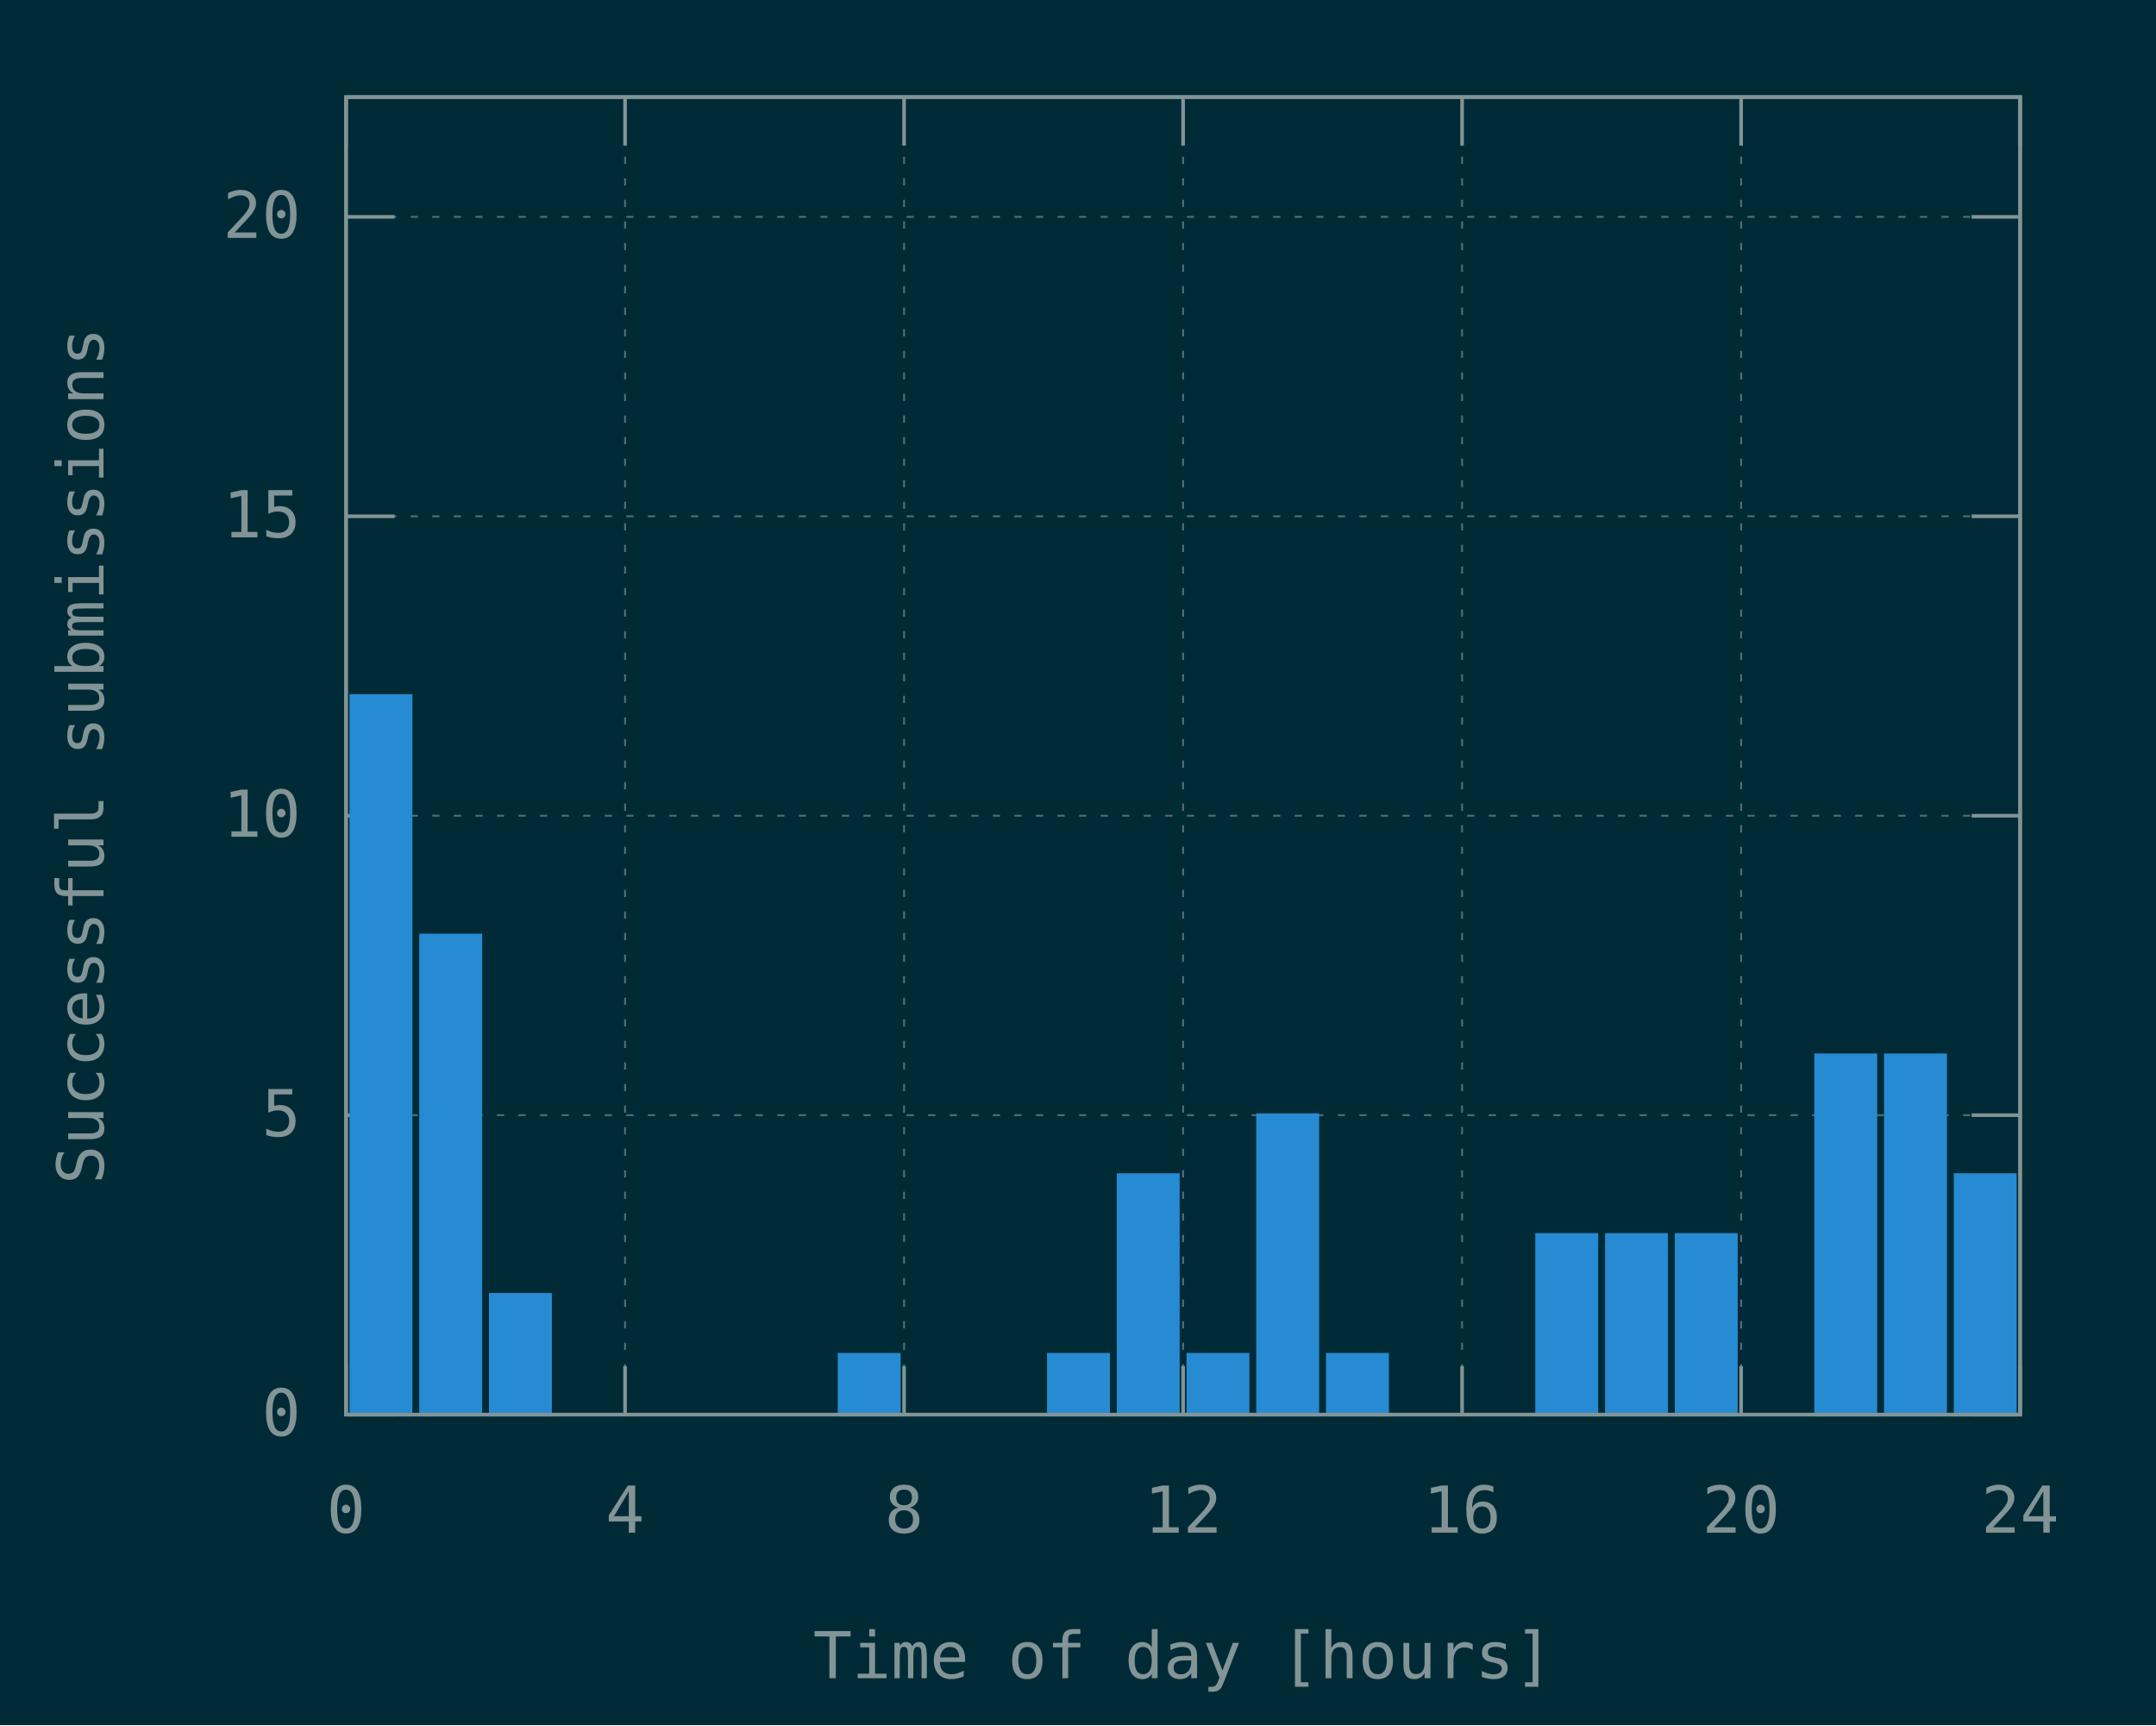
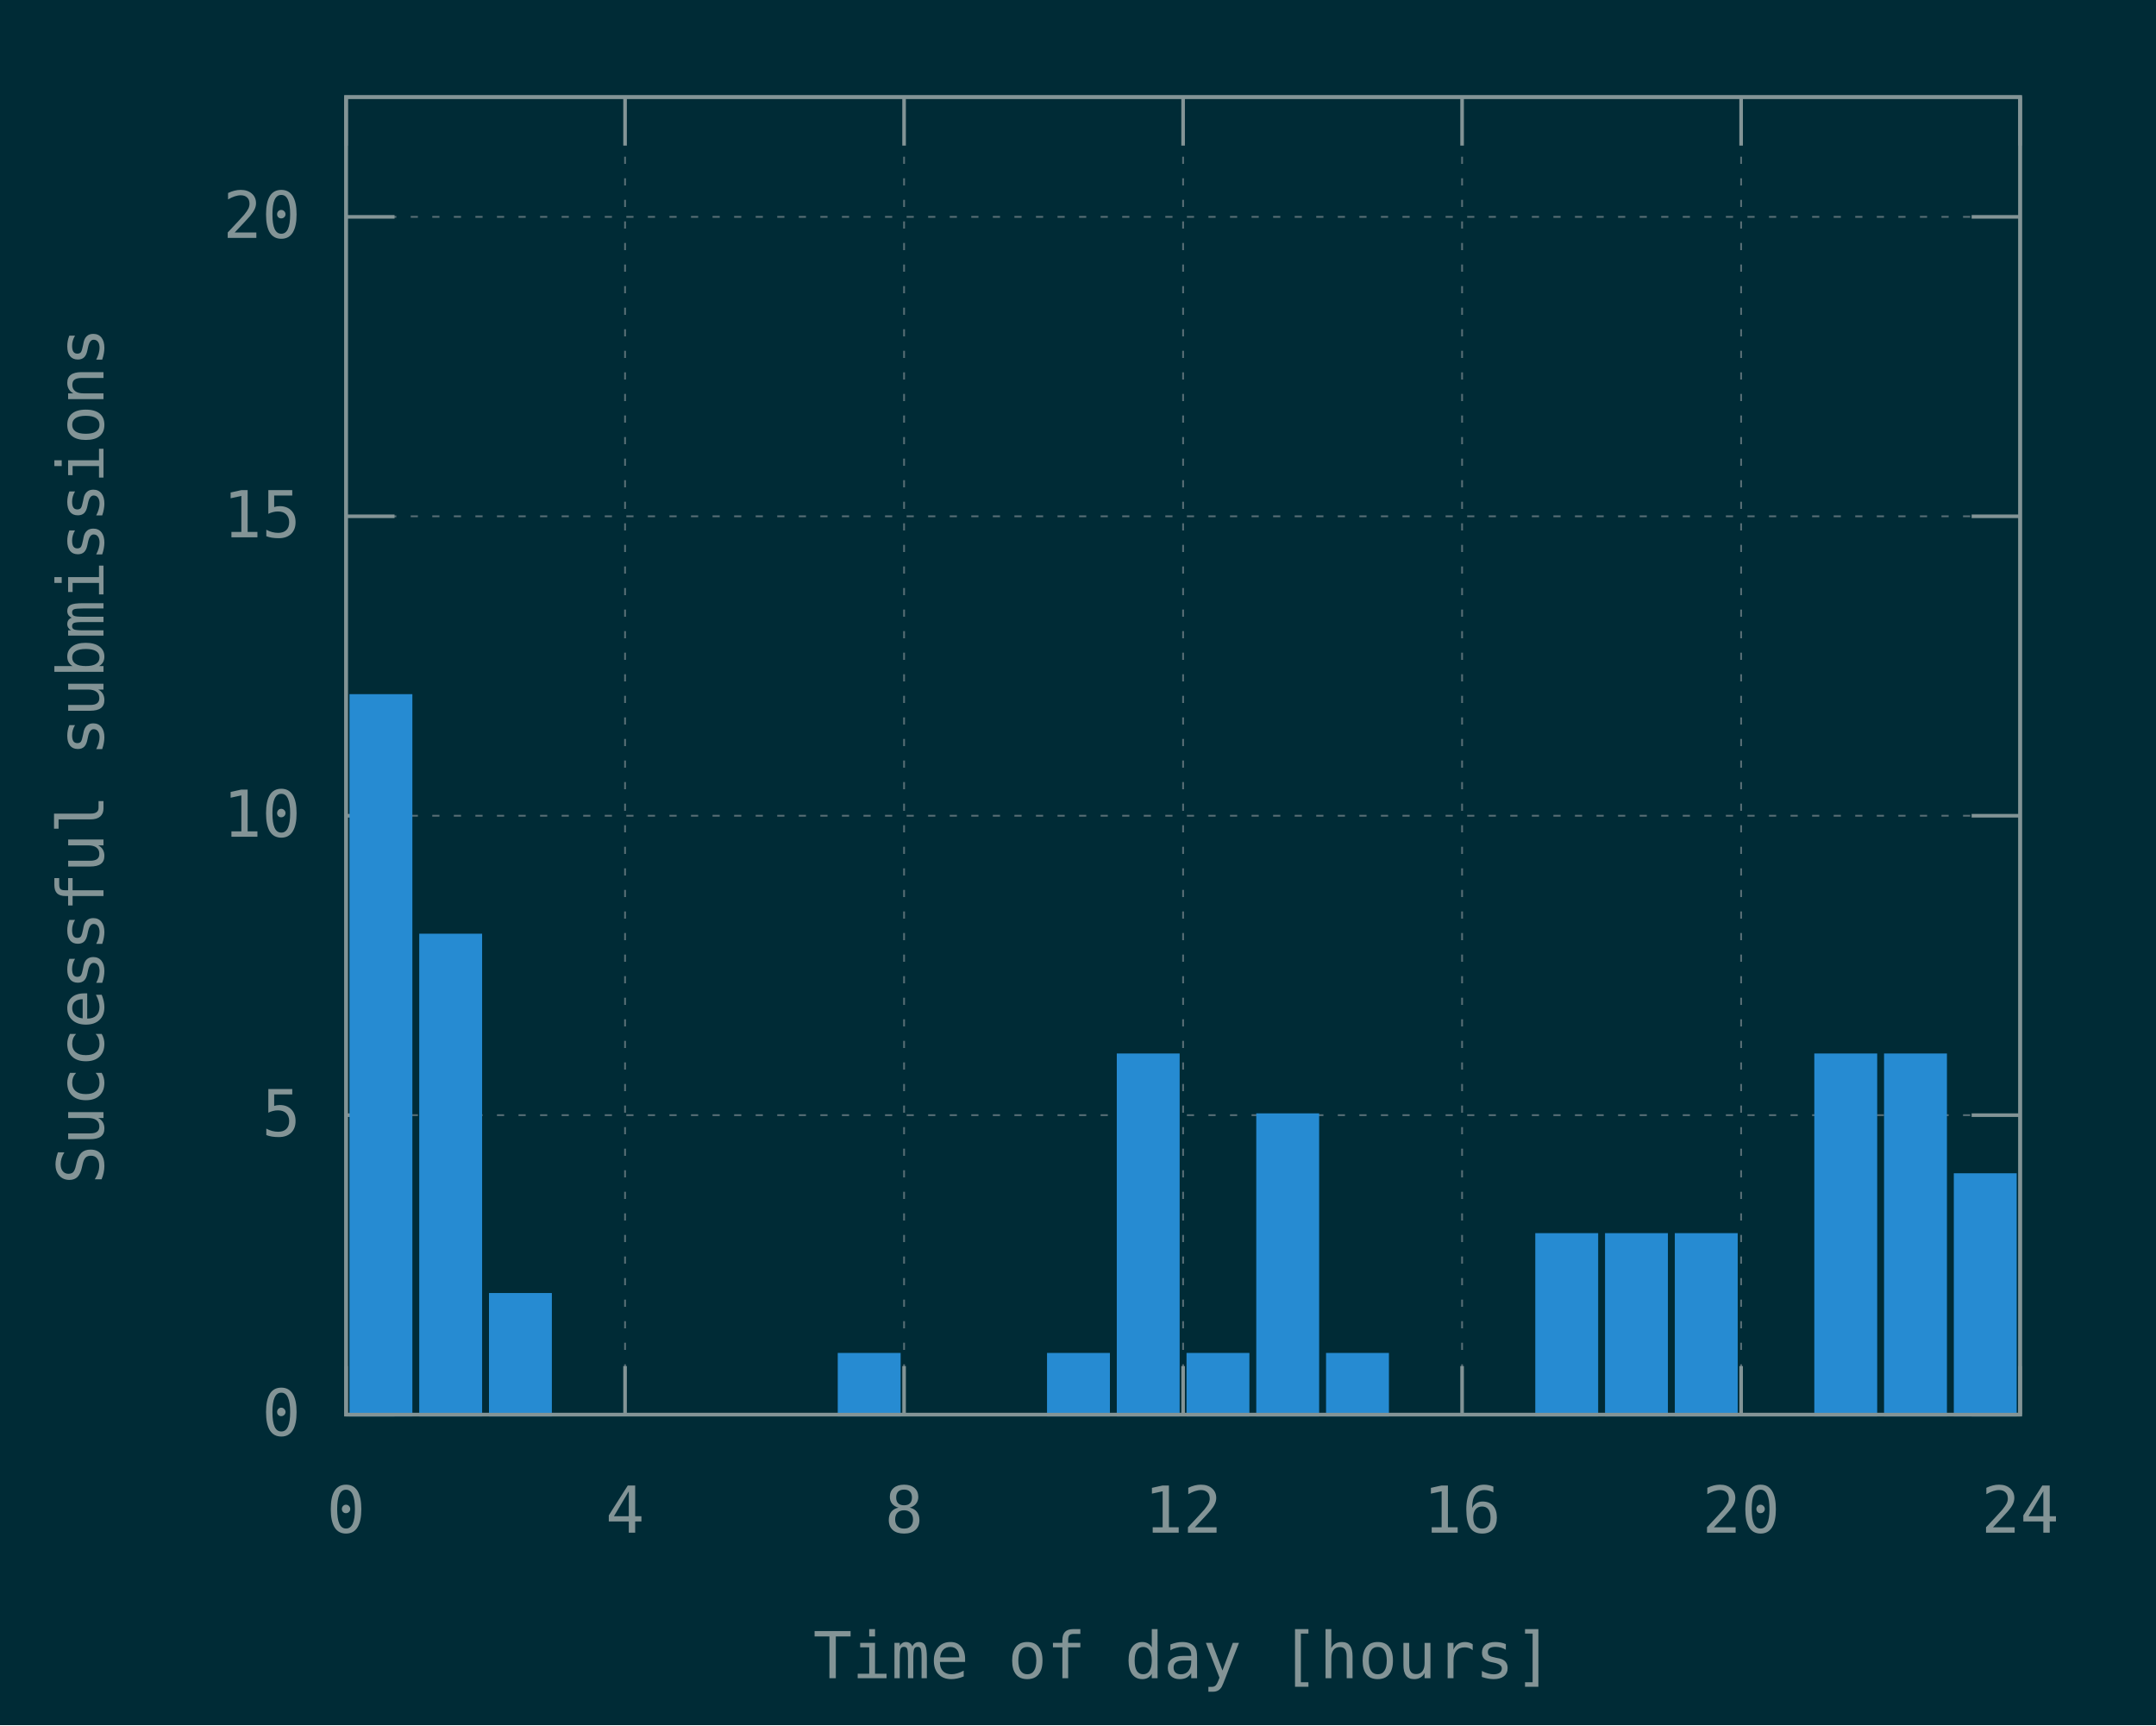
<svg xmlns="http://www.w3.org/2000/svg" xmlns:xlink="http://www.w3.org/1999/xlink" width="600" height="480" viewBox="0 0 600 480">
  <g id="gnuplot_canvas">
    <rect x="0" y="0" width="600" height="480" fill="#002b36" />
    <defs>
      <circle id="gpDot" r="0.5" stroke-width="0.5" stroke="currentColor" />
      <path id="gpPt0" stroke-width="0.148" stroke="currentColor" d="M-1,0 h2 M0,-1 v2" />
      <path id="gpPt1" stroke-width="0.148" stroke="currentColor" d="M-1,-1 L1,1 M1,-1 L-1,1" />
      <path id="gpPt2" stroke-width="0.148" stroke="currentColor" d="M-1,0 L1,0 M0,-1 L0,1 M-1,-1 L1,1 M-1,1 L1,-1" />
      <rect id="gpPt3" stroke-width="0.148" stroke="currentColor" x="-1" y="-1" width="2" height="2" />
      <rect id="gpPt4" stroke-width="0.148" stroke="currentColor" fill="currentColor" x="-1" y="-1" width="2" height="2" />
      <circle id="gpPt5" stroke-width="0.148" stroke="currentColor" cx="0" cy="0" r="1" />
      <use xlink:href="#gpPt5" id="gpPt6" fill="currentColor" stroke="none" />
      <path id="gpPt7" stroke-width="0.148" stroke="currentColor" d="M0,-1.33 L-1.33,0.67 L1.33,0.67 z" />
      <use xlink:href="#gpPt7" id="gpPt8" fill="currentColor" stroke="none" />
      <use xlink:href="#gpPt7" id="gpPt9" stroke="currentColor" transform="rotate(180)" />
      <use xlink:href="#gpPt9" id="gpPt10" fill="currentColor" stroke="none" />
      <use xlink:href="#gpPt3" id="gpPt11" stroke="currentColor" transform="rotate(45)" />
      <use xlink:href="#gpPt11" id="gpPt12" fill="currentColor" stroke="none" />
      <path id="gpPt13" stroke-width="0.148" stroke="currentColor" d="M0,1.330 L1.265,0.411 L0.782,-1.067 L-0.782,-1.076 L-1.265,0.411 z" />
      <use xlink:href="#gpPt13" id="gpPt14" fill="currentColor" stroke="none" />
      <filter id="textbox" filterUnits="objectBoundingBox" x="0" y="0" height="1" width="1">
        <feFlood flood-color="#002B36" flood-opacity="1" result="bgnd" />
        <feComposite in="SourceGraphic" in2="bgnd" operator="atop" />
      </filter>
      <filter id="greybox" filterUnits="objectBoundingBox" x="0" y="0" height="1" width="1">
        <feFlood flood-color="lightgrey" flood-opacity="1" result="grey" />
        <feComposite in="SourceGraphic" in2="grey" operator="atop" />
      </filter>
    </defs>
    <g fill="none" color="#002B36" stroke="currentColor" stroke-width="1.00" stroke-linecap="butt" stroke-linejoin="miter">
</g>
    <g fill="none" color="black" stroke="currentColor" stroke-width="1.00" stroke-linecap="butt" stroke-linejoin="miter">
</g>
    <g fill="none" color="black" stroke="rgb(131, 148, 150)" stroke-width="0.50" stroke-linecap="butt" stroke-linejoin="miter">
</g>
    <g fill="none" color="gray" stroke="currentColor" stroke-width="0.50" stroke-linecap="butt" stroke-linejoin="miter">
      <path stroke="rgb( 88, 110, 117)" stroke-dasharray="2,4" class="gridline" d="M96.30,393.60 L562.19,393.60  " />
    </g>
    <g fill="none" color="gray" stroke="rgb( 88, 110, 117)" stroke-width="1.00" stroke-linecap="butt" stroke-linejoin="miter">
</g>
    <g fill="none" color="black" stroke="currentColor" stroke-width="1.00" stroke-linecap="butt" stroke-linejoin="miter">
      <path stroke="rgb(131, 148, 150)" d="M96.30,393.60 L109.80,393.60 M562.19,393.60 L548.69,393.60  " />
      <g transform="translate(83.70,399.45)" stroke="none" fill="rgb(131,148,150)" font-family="Inconsolata" font-size="18.00" text-anchor="end">
        <text>
          <tspan font-family="Inconsolata"> 0</tspan>
        </text>
      </g>
    </g>
    <g fill="none" color="black" stroke="currentColor" stroke-width="1.00" stroke-linecap="butt" stroke-linejoin="miter">
</g>
    <g fill="none" color="black" stroke="rgb(131, 148, 150)" stroke-width="0.50" stroke-linecap="butt" stroke-linejoin="miter">
</g>
    <g fill="none" color="gray" stroke="currentColor" stroke-width="0.50" stroke-linecap="butt" stroke-linejoin="miter">
      <path stroke="rgb( 88, 110, 117)" stroke-dasharray="2,4" class="gridline" d="M96.30,310.28 L562.19,310.28  " />
    </g>
    <g fill="none" color="gray" stroke="rgb( 88, 110, 117)" stroke-width="1.00" stroke-linecap="butt" stroke-linejoin="miter">
</g>
    <g fill="none" color="black" stroke="currentColor" stroke-width="1.00" stroke-linecap="butt" stroke-linejoin="miter">
      <path stroke="rgb(131, 148, 150)" d="M96.30,310.28 L109.80,310.28 M562.19,310.28 L548.69,310.28  " />
      <g transform="translate(83.70,316.13)" stroke="none" fill="rgb(131,148,150)" font-family="Inconsolata" font-size="18.00" text-anchor="end">
        <text>
          <tspan font-family="Inconsolata"> 5</tspan>
        </text>
      </g>
    </g>
    <g fill="none" color="black" stroke="currentColor" stroke-width="1.00" stroke-linecap="butt" stroke-linejoin="miter">
</g>
    <g fill="none" color="black" stroke="rgb(131, 148, 150)" stroke-width="0.50" stroke-linecap="butt" stroke-linejoin="miter">
</g>
    <g fill="none" color="gray" stroke="currentColor" stroke-width="0.50" stroke-linecap="butt" stroke-linejoin="miter">
      <path stroke="rgb( 88, 110, 117)" stroke-dasharray="2,4" class="gridline" d="M96.30,226.97 L562.19,226.97  " />
    </g>
    <g fill="none" color="gray" stroke="rgb( 88, 110, 117)" stroke-width="1.00" stroke-linecap="butt" stroke-linejoin="miter">
</g>
    <g fill="none" color="black" stroke="currentColor" stroke-width="1.00" stroke-linecap="butt" stroke-linejoin="miter">
      <path stroke="rgb(131, 148, 150)" d="M96.30,226.97 L109.80,226.97 M562.19,226.97 L548.69,226.97  " />
      <g transform="translate(83.70,232.82)" stroke="none" fill="rgb(131,148,150)" font-family="Inconsolata" font-size="18.00" text-anchor="end">
        <text>
          <tspan font-family="Inconsolata"> 10</tspan>
        </text>
      </g>
    </g>
    <g fill="none" color="black" stroke="currentColor" stroke-width="1.00" stroke-linecap="butt" stroke-linejoin="miter">
</g>
    <g fill="none" color="black" stroke="rgb(131, 148, 150)" stroke-width="0.50" stroke-linecap="butt" stroke-linejoin="miter">
</g>
    <g fill="none" color="gray" stroke="currentColor" stroke-width="0.50" stroke-linecap="butt" stroke-linejoin="miter">
      <path stroke="rgb( 88, 110, 117)" stroke-dasharray="2,4" class="gridline" d="M96.30,143.65 L562.19,143.65  " />
    </g>
    <g fill="none" color="gray" stroke="rgb( 88, 110, 117)" stroke-width="1.00" stroke-linecap="butt" stroke-linejoin="miter">
</g>
    <g fill="none" color="black" stroke="currentColor" stroke-width="1.00" stroke-linecap="butt" stroke-linejoin="miter">
      <path stroke="rgb(131, 148, 150)" d="M96.30,143.65 L109.80,143.65 M562.19,143.65 L548.69,143.65  " />
      <g transform="translate(83.70,149.50)" stroke="none" fill="rgb(131,148,150)" font-family="Inconsolata" font-size="18.00" text-anchor="end">
        <text>
          <tspan font-family="Inconsolata"> 15</tspan>
        </text>
      </g>
    </g>
    <g fill="none" color="black" stroke="currentColor" stroke-width="1.00" stroke-linecap="butt" stroke-linejoin="miter">
</g>
    <g fill="none" color="black" stroke="rgb(131, 148, 150)" stroke-width="0.50" stroke-linecap="butt" stroke-linejoin="miter">
</g>
    <g fill="none" color="gray" stroke="currentColor" stroke-width="0.50" stroke-linecap="butt" stroke-linejoin="miter">
      <path stroke="rgb( 88, 110, 117)" stroke-dasharray="2,4" class="gridline" d="M96.30,60.34 L562.19,60.34  " />
    </g>
    <g fill="none" color="gray" stroke="rgb( 88, 110, 117)" stroke-width="1.00" stroke-linecap="butt" stroke-linejoin="miter">
</g>
    <g fill="none" color="black" stroke="currentColor" stroke-width="1.00" stroke-linecap="butt" stroke-linejoin="miter">
      <path stroke="rgb(131, 148, 150)" d="M96.30,60.34 L109.80,60.34 M562.19,60.34 L548.69,60.34  " />
      <g transform="translate(83.70,66.19)" stroke="none" fill="rgb(131,148,150)" font-family="Inconsolata" font-size="18.00" text-anchor="end">
        <text>
          <tspan font-family="Inconsolata"> 20</tspan>
        </text>
      </g>
    </g>
    <g fill="none" color="black" stroke="currentColor" stroke-width="1.00" stroke-linecap="butt" stroke-linejoin="miter">
</g>
    <g fill="none" color="black" stroke="rgb(131, 148, 150)" stroke-width="0.50" stroke-linecap="butt" stroke-linejoin="miter">
</g>
    <g fill="none" color="gray" stroke="currentColor" stroke-width="0.50" stroke-linecap="butt" stroke-linejoin="miter">
      <path stroke="rgb( 88, 110, 117)" stroke-dasharray="2,4" class="gridline" d="M96.30,393.60 L96.30,27.01  " />
    </g>
    <g fill="none" color="gray" stroke="rgb( 88, 110, 117)" stroke-width="1.00" stroke-linecap="butt" stroke-linejoin="miter">
</g>
    <g fill="none" color="black" stroke="currentColor" stroke-width="1.00" stroke-linecap="butt" stroke-linejoin="miter">
      <path stroke="rgb(131, 148, 150)" d="M96.30,393.60 L96.30,380.10 M96.30,27.01 L96.30,40.51  " />
      <g transform="translate(96.30,426.45)" stroke="none" fill="rgb(131,148,150)" font-family="Inconsolata" font-size="18.00" text-anchor="middle">
        <text>
          <tspan font-family="Inconsolata"> 0</tspan>
        </text>
      </g>
    </g>
    <g fill="none" color="black" stroke="currentColor" stroke-width="1.00" stroke-linecap="butt" stroke-linejoin="miter">
</g>
    <g fill="none" color="black" stroke="rgb(131, 148, 150)" stroke-width="0.50" stroke-linecap="butt" stroke-linejoin="miter">
</g>
    <g fill="none" color="gray" stroke="currentColor" stroke-width="0.50" stroke-linecap="butt" stroke-linejoin="miter">
      <path stroke="rgb( 88, 110, 117)" stroke-dasharray="2,4" class="gridline" d="M173.95,393.60 L173.95,27.01  " />
    </g>
    <g fill="none" color="gray" stroke="rgb( 88, 110, 117)" stroke-width="1.00" stroke-linecap="butt" stroke-linejoin="miter">
</g>
    <g fill="none" color="black" stroke="currentColor" stroke-width="1.00" stroke-linecap="butt" stroke-linejoin="miter">
      <path stroke="rgb(131, 148, 150)" d="M173.95,393.60 L173.95,380.10 M173.95,27.01 L173.95,40.51  " />
      <g transform="translate(173.95,426.45)" stroke="none" fill="rgb(131,148,150)" font-family="Inconsolata" font-size="18.00" text-anchor="middle">
        <text>
          <tspan font-family="Inconsolata"> 4</tspan>
        </text>
      </g>
    </g>
    <g fill="none" color="black" stroke="currentColor" stroke-width="1.00" stroke-linecap="butt" stroke-linejoin="miter">
</g>
    <g fill="none" color="black" stroke="rgb(131, 148, 150)" stroke-width="0.50" stroke-linecap="butt" stroke-linejoin="miter">
</g>
    <g fill="none" color="gray" stroke="currentColor" stroke-width="0.50" stroke-linecap="butt" stroke-linejoin="miter">
      <path stroke="rgb( 88, 110, 117)" stroke-dasharray="2,4" class="gridline" d="M251.60,393.60 L251.60,27.01  " />
    </g>
    <g fill="none" color="gray" stroke="rgb( 88, 110, 117)" stroke-width="1.00" stroke-linecap="butt" stroke-linejoin="miter">
</g>
    <g fill="none" color="black" stroke="currentColor" stroke-width="1.00" stroke-linecap="butt" stroke-linejoin="miter">
      <path stroke="rgb(131, 148, 150)" d="M251.60,393.60 L251.60,380.10 M251.60,27.01 L251.60,40.51  " />
      <g transform="translate(251.60,426.45)" stroke="none" fill="rgb(131,148,150)" font-family="Inconsolata" font-size="18.00" text-anchor="middle">
        <text>
          <tspan font-family="Inconsolata"> 8</tspan>
        </text>
      </g>
    </g>
    <g fill="none" color="black" stroke="currentColor" stroke-width="1.00" stroke-linecap="butt" stroke-linejoin="miter">
</g>
    <g fill="none" color="black" stroke="rgb(131, 148, 150)" stroke-width="0.50" stroke-linecap="butt" stroke-linejoin="miter">
</g>
    <g fill="none" color="gray" stroke="currentColor" stroke-width="0.50" stroke-linecap="butt" stroke-linejoin="miter">
      <path stroke="rgb( 88, 110, 117)" stroke-dasharray="2,4" class="gridline" d="M329.25,393.60 L329.25,27.01  " />
    </g>
    <g fill="none" color="gray" stroke="rgb( 88, 110, 117)" stroke-width="1.00" stroke-linecap="butt" stroke-linejoin="miter">
</g>
    <g fill="none" color="black" stroke="currentColor" stroke-width="1.00" stroke-linecap="butt" stroke-linejoin="miter">
      <path stroke="rgb(131, 148, 150)" d="M329.25,393.60 L329.25,380.10 M329.25,27.01 L329.25,40.51  " />
      <g transform="translate(329.25,426.45)" stroke="none" fill="rgb(131,148,150)" font-family="Inconsolata" font-size="18.00" text-anchor="middle">
        <text>
          <tspan font-family="Inconsolata"> 12</tspan>
        </text>
      </g>
    </g>
    <g fill="none" color="black" stroke="currentColor" stroke-width="1.00" stroke-linecap="butt" stroke-linejoin="miter">
</g>
    <g fill="none" color="black" stroke="rgb(131, 148, 150)" stroke-width="0.50" stroke-linecap="butt" stroke-linejoin="miter">
</g>
    <g fill="none" color="gray" stroke="currentColor" stroke-width="0.50" stroke-linecap="butt" stroke-linejoin="miter">
      <path stroke="rgb( 88, 110, 117)" stroke-dasharray="2,4" class="gridline" d="M406.89,393.60 L406.89,27.01  " />
    </g>
    <g fill="none" color="gray" stroke="rgb( 88, 110, 117)" stroke-width="1.00" stroke-linecap="butt" stroke-linejoin="miter">
</g>
    <g fill="none" color="black" stroke="currentColor" stroke-width="1.00" stroke-linecap="butt" stroke-linejoin="miter">
      <path stroke="rgb(131, 148, 150)" d="M406.89,393.60 L406.89,380.10 M406.89,27.01 L406.89,40.51  " />
      <g transform="translate(406.89,426.45)" stroke="none" fill="rgb(131,148,150)" font-family="Inconsolata" font-size="18.00" text-anchor="middle">
        <text>
          <tspan font-family="Inconsolata"> 16</tspan>
        </text>
      </g>
    </g>
    <g fill="none" color="black" stroke="currentColor" stroke-width="1.00" stroke-linecap="butt" stroke-linejoin="miter">
</g>
    <g fill="none" color="black" stroke="rgb(131, 148, 150)" stroke-width="0.50" stroke-linecap="butt" stroke-linejoin="miter">
</g>
    <g fill="none" color="gray" stroke="currentColor" stroke-width="0.50" stroke-linecap="butt" stroke-linejoin="miter">
      <path stroke="rgb( 88, 110, 117)" stroke-dasharray="2,4" class="gridline" d="M484.54,393.60 L484.54,40.51 L484.54,27.01  " />
    </g>
    <g fill="none" color="gray" stroke="rgb( 88, 110, 117)" stroke-width="1.00" stroke-linecap="butt" stroke-linejoin="miter">
</g>
    <g fill="none" color="black" stroke="currentColor" stroke-width="1.00" stroke-linecap="butt" stroke-linejoin="miter">
      <path stroke="rgb(131, 148, 150)" d="M484.54,393.60 L484.54,380.10 M484.54,27.01 L484.54,40.51  " />
      <g transform="translate(484.54,426.45)" stroke="none" fill="rgb(131,148,150)" font-family="Inconsolata" font-size="18.00" text-anchor="middle">
        <text>
          <tspan font-family="Inconsolata"> 20</tspan>
        </text>
      </g>
    </g>
    <g fill="none" color="black" stroke="currentColor" stroke-width="1.00" stroke-linecap="butt" stroke-linejoin="miter">
</g>
    <g fill="none" color="black" stroke="rgb(131, 148, 150)" stroke-width="0.50" stroke-linecap="butt" stroke-linejoin="miter">
</g>
    <g fill="none" color="gray" stroke="currentColor" stroke-width="0.50" stroke-linecap="butt" stroke-linejoin="miter">
      <path stroke="rgb( 88, 110, 117)" stroke-dasharray="2,4" class="gridline" d="M562.19,393.60 L562.19,27.01  " />
    </g>
    <g fill="none" color="gray" stroke="rgb( 88, 110, 117)" stroke-width="1.00" stroke-linecap="butt" stroke-linejoin="miter">
</g>
    <g fill="none" color="black" stroke="currentColor" stroke-width="1.00" stroke-linecap="butt" stroke-linejoin="miter">
      <path stroke="rgb(131, 148, 150)" d="M562.19,393.60 L562.19,380.10 M562.19,27.01 L562.19,40.51  " />
      <g transform="translate(562.19,426.45)" stroke="none" fill="rgb(131,148,150)" font-family="Inconsolata" font-size="18.00" text-anchor="middle">
        <text>
          <tspan font-family="Inconsolata"> 24</tspan>
        </text>
      </g>
    </g>
    <g fill="none" color="black" stroke="currentColor" stroke-width="1.00" stroke-linecap="butt" stroke-linejoin="miter">
</g>
    <g fill="none" color="black" stroke="currentColor" stroke-width="1.00" stroke-linecap="butt" stroke-linejoin="miter">
      <path stroke="rgb(131, 148, 150)" d="M96.30,27.01 L96.30,393.60 L562.19,393.60 L562.19,27.01 L96.30,27.01 Z  " />
    </g>
    <g fill="none" color="black" stroke="currentColor" stroke-width="1.00" stroke-linecap="butt" stroke-linejoin="miter">
      <g transform="translate(28.80,210.31) rotate(270)" stroke="none" fill="rgb(131,148,150)" font-family="Inconsolata" font-size="18.00" text-anchor="middle">
        <text>
          <tspan font-family="Inconsolata">Successful submissions</tspan>
        </text>
      </g>
    </g>
    <g fill="none" color="black" stroke="currentColor" stroke-width="1.00" stroke-linecap="butt" stroke-linejoin="miter">
      <g transform="translate(329.24,466.95)" stroke="none" fill="rgb(131,148,150)" font-family="Inconsolata" font-size="18.00" text-anchor="middle">
        <text>
          <tspan font-family="Inconsolata">Time of day [hours]</tspan>
        </text>
      </g>
    </g>
    <g fill="none" color="black" stroke="currentColor" stroke-width="1.00" stroke-linecap="butt" stroke-linejoin="miter">
</g>
    <g id="gnuplot_plot_1">
      <g fill="none" color="black" stroke="currentColor" stroke-width="1.00" stroke-linecap="butt" stroke-linejoin="miter">
        <g stroke="none" shape-rendering="crispEdges">
          <polygon fill="rgb( 38, 139, 210)" points="97.76,393.60 114.27,393.60 114.27,193.63 97.76,193.63 " />
        </g>
        <path stroke="rgb( 38, 139, 210)" d="M97.76,393.60 L97.76,193.64 L114.26,193.64 L114.26,393.60 L97.76,393.60 Z  " />
        <g stroke="none" shape-rendering="crispEdges">
          <polygon fill="rgb( 38, 139, 210)" points="117.17,393.60 133.68,393.60 133.68,260.28 117.17,260.28 " />
        </g>
        <path stroke="rgb( 38, 139, 210)" d="M117.17,393.60 L117.17,260.29 L133.67,260.29 L133.67,393.60 L117.17,393.60 Z  " />
        <g stroke="none" shape-rendering="crispEdges">
          <polygon fill="rgb( 38, 139, 210)" points="136.58,393.60 153.09,393.60 153.09,360.26 136.58,360.26 " />
        </g>
        <path stroke="rgb( 38, 139, 210)" d="M136.58,393.60 L136.58,360.27 L153.08,360.27 L153.08,393.60 L136.58,393.60 Z  " />
        <g stroke="none" shape-rendering="crispEdges">
          <polygon fill="rgb( 38, 139, 210)" points="233.64,393.60 250.15,393.60 250.15,376.93 233.64,376.93 " />
        </g>
        <path stroke="rgb( 38, 139, 210)" d="M233.64,393.60 L233.64,376.94 L250.14,376.94 L250.14,393.60 L233.64,393.60 Z  " />
        <g stroke="none" shape-rendering="crispEdges">
          <polygon fill="rgb( 38, 139, 210)" points="291.88,393.60 308.39,393.60 308.39,376.93 291.88,376.93 " />
        </g>
        <path stroke="rgb( 38, 139, 210)" d="M291.88,393.60 L291.88,376.94 L308.38,376.94 L308.38,393.60 L291.88,393.60 Z  " />
        <g stroke="none" shape-rendering="crispEdges">
-           <polygon fill="rgb( 38, 139, 210)" points="311.29,393.60 327.80,393.60 327.80,326.94 311.29,326.94 " />
-         </g>
-         <path stroke="rgb( 38, 139, 210)" d="M311.29,393.60 L311.29,326.95 L327.79,326.95 L327.79,393.60 L311.29,393.60 Z  " />
+           <polygon fill="rgb( 38, 139, 210)" points="311.29,393.60 327.80,393.60 327.80,293.61 311.29,293.61 " />
+         </g>
+         <path stroke="rgb( 38, 139, 210)" d="M311.29,393.60 L311.29,293.62 L327.79,293.62 L327.79,393.60 L311.29,393.60 Z  " />
        <g stroke="none" shape-rendering="crispEdges">
          <polygon fill="rgb( 38, 139, 210)" points="330.70,393.60 347.21,393.60 347.21,376.93 330.70,376.93 " />
        </g>
        <path stroke="rgb( 38, 139, 210)" d="M330.70,393.60 L330.70,376.94 L347.20,376.94 L347.20,393.60 L330.70,393.60 Z  " />
        <g stroke="none" shape-rendering="crispEdges">
          <polygon fill="rgb( 38, 139, 210)" points="350.11,393.60 366.62,393.60 366.62,310.27 350.11,310.27 " />
        </g>
        <path stroke="rgb( 38, 139, 210)" d="M350.11,393.60 L350.11,310.28 L366.61,310.28 L366.61,393.60 L350.11,393.60 Z  " />
        <g stroke="none" shape-rendering="crispEdges">
          <polygon fill="rgb( 38, 139, 210)" points="369.53,393.60 386.04,393.60 386.04,376.93 369.53,376.93 " />
        </g>
        <path stroke="rgb( 38, 139, 210)" d="M369.53,393.60 L369.53,376.94 L386.03,376.94 L386.03,393.60 L369.53,393.60 Z  " />
        <g stroke="none" shape-rendering="crispEdges">
          <polygon fill="rgb( 38, 139, 210)" points="427.76,393.60 444.27,393.60 444.27,343.60 427.76,343.60 " />
        </g>
        <path stroke="rgb( 38, 139, 210)" d="M427.76,393.60 L427.76,343.61 L444.26,343.61 L444.26,393.60 L427.76,393.60 Z  " />
        <g stroke="none" shape-rendering="crispEdges">
          <polygon fill="rgb( 38, 139, 210)" points="447.17,393.60 463.68,393.60 463.68,343.60 447.17,343.60 " />
        </g>
        <path stroke="rgb( 38, 139, 210)" d="M447.17,393.60 L447.17,343.61 L463.67,343.61 L463.67,393.60 L447.17,393.60 Z  " />
        <g stroke="none" shape-rendering="crispEdges">
          <polygon fill="rgb( 38, 139, 210)" points="466.59,393.60 483.10,393.60 483.10,343.60 466.59,343.60 " />
        </g>
        <path stroke="rgb( 38, 139, 210)" d="M466.59,393.60 L466.59,343.61 L483.09,343.61 L483.09,393.60 L466.59,393.60 Z  " />
        <g stroke="none" shape-rendering="crispEdges">
          <polygon fill="rgb( 38, 139, 210)" points="505.41,393.60 521.92,393.60 521.92,293.61 505.41,293.61 " />
        </g>
        <path stroke="rgb( 38, 139, 210)" d="M505.41,393.60 L505.41,293.62 L521.91,293.62 L521.91,393.60 L505.41,393.60 Z  " />
        <g stroke="none" shape-rendering="crispEdges">
          <polygon fill="rgb( 38, 139, 210)" points="524.82,393.60 541.33,393.60 541.33,293.61 524.82,293.61 " />
        </g>
        <path stroke="rgb( 38, 139, 210)" d="M524.82,393.60 L524.82,293.62 L541.32,293.62 L541.32,393.60 L524.82,393.60 Z  " />
        <g stroke="none" shape-rendering="crispEdges">
          <polygon fill="rgb( 38, 139, 210)" points="544.23,393.60 560.74,393.60 560.74,326.94 544.23,326.94 " />
        </g>
        <path stroke="rgb( 38, 139, 210)" d="M544.23,393.60 L544.23,326.95 L560.73,326.95 L560.73,393.60 L544.23,393.60 Z  " />
      </g>
    </g>
    <g fill="none" color="#002B36" stroke="rgb( 38, 139, 210)" stroke-width="2.00" stroke-linecap="butt" stroke-linejoin="miter">
</g>
    <g fill="none" color="black" stroke="currentColor" stroke-width="2.00" stroke-linecap="butt" stroke-linejoin="miter">
</g>
    <g fill="none" color="black" stroke="black" stroke-width="1.00" stroke-linecap="butt" stroke-linejoin="miter">
</g>
    <g fill="none" color="black" stroke="currentColor" stroke-width="1.00" stroke-linecap="butt" stroke-linejoin="miter">
      <path stroke="rgb(131, 148, 150)" d="M96.30,27.01 L96.30,393.60 L562.19,393.60 L562.19,27.01 L96.30,27.01 Z  " />
    </g>
    <g fill="none" color="black" stroke="currentColor" stroke-width="1.00" stroke-linecap="butt" stroke-linejoin="miter">
</g>
  </g>
</svg>
